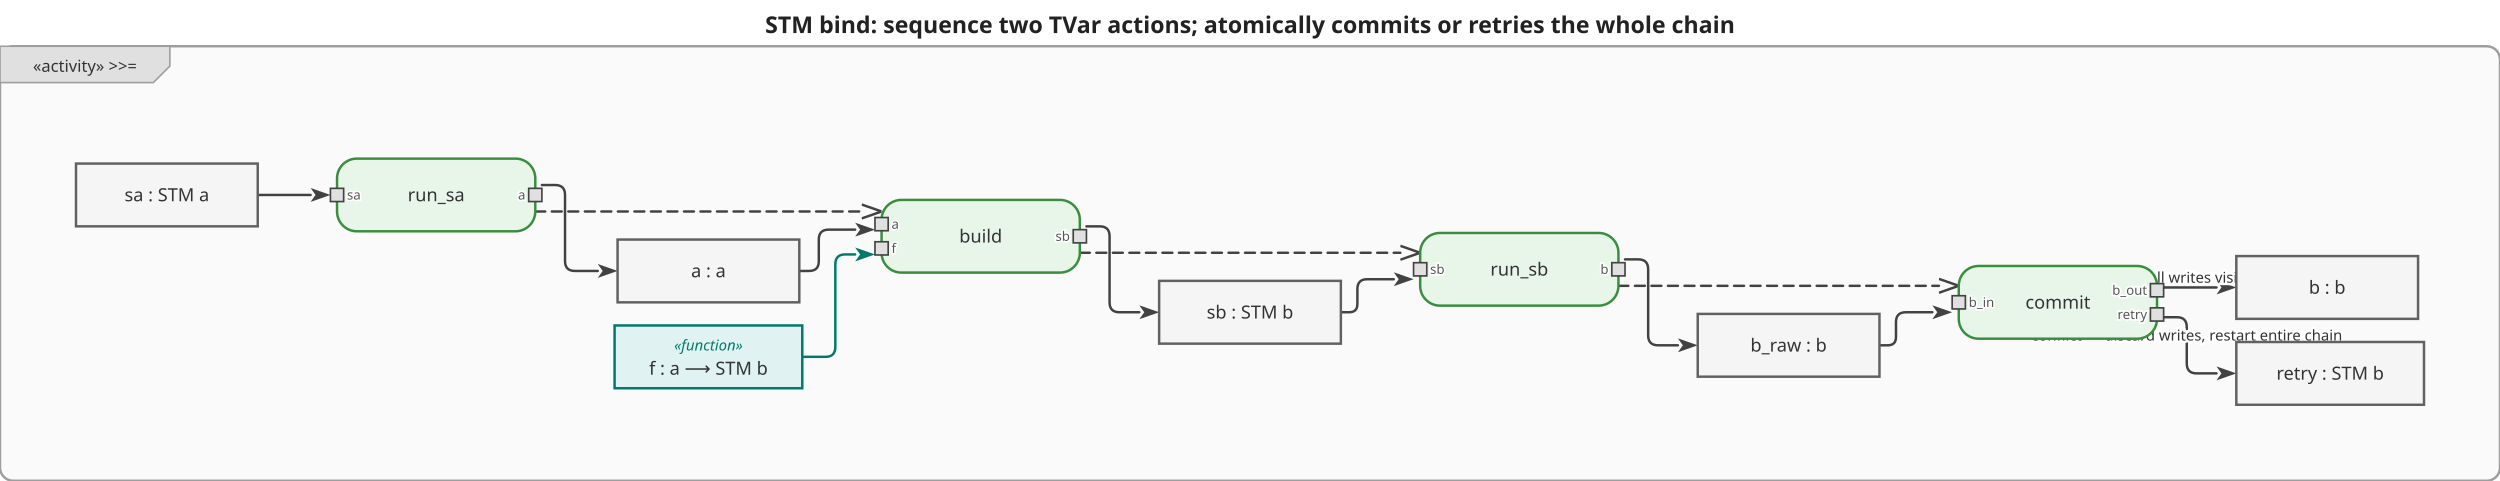
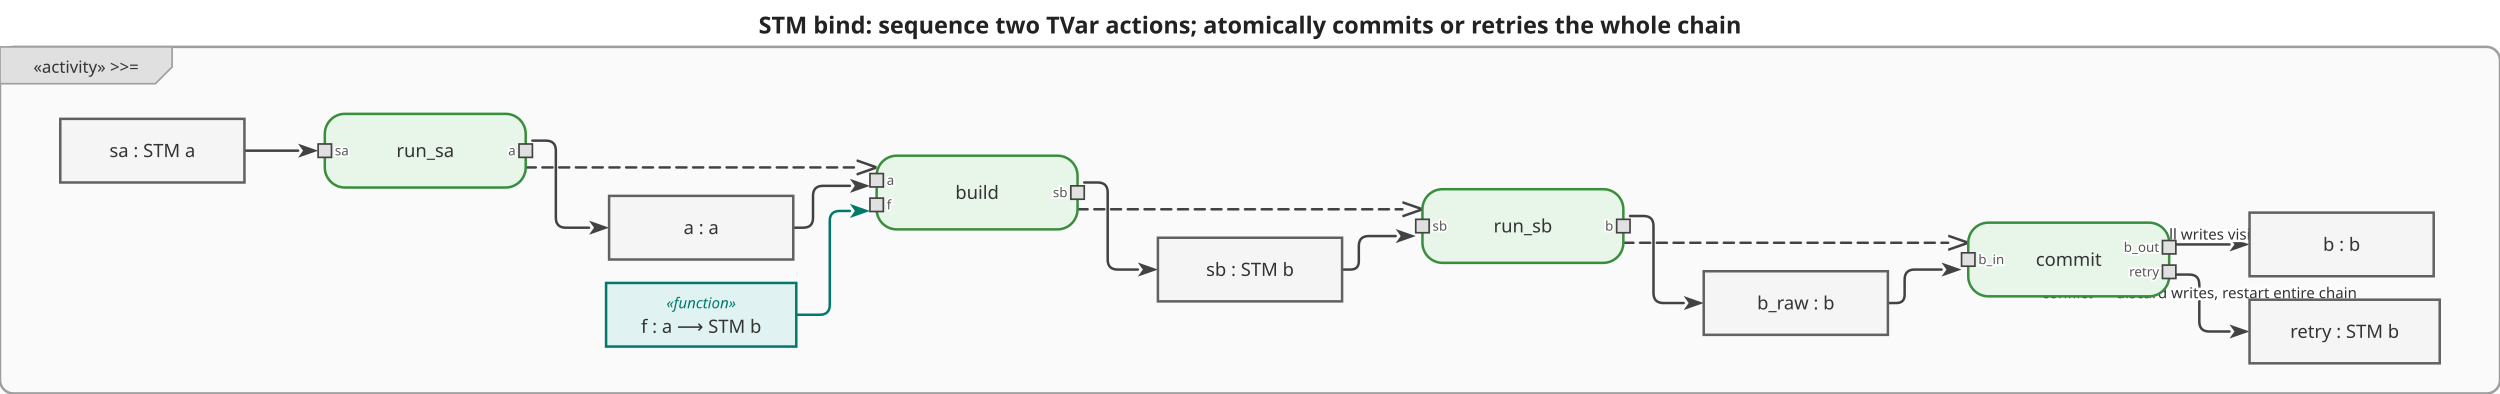
- <svg xmlns="http://www.w3.org/2000/svg" viewBox="0 0 1513.2 291" width="1513.2" height="291">
+ <svg xmlns="http://www.w3.org/2000/svg" viewBox="0 0 1493.2 235" width="1493.2" height="235">
  <defs>
    <marker id="arrowFilled" viewBox="0 0 10 10" refX="0" refY="5" markerWidth="8" markerHeight="8" orient="auto-start-reverse">
      <path d="M0,1.5 L10,5 L0,8.5 L2.5,5 Z" fill="#424242" />
    </marker>
    <marker id="arrowOpen" viewBox="0 0 10 10" refX="0" refY="5" markerWidth="8" markerHeight="8" orient="auto-start-reverse">
      <path d="M0,1.5 L10,5 L0,8.5" fill="none" stroke="#424242" stroke-width="1.25" />
    </marker>
    <marker id="arrowHof" viewBox="0 0 10 10" refX="0" refY="5" markerWidth="8" markerHeight="8" orient="auto-start-reverse">
      <path d="M0,1.5 L10,5 L0,8.5 L2.5,5 Z" fill="#00796b" />
    </marker>
  </defs>
-   <rect width="1513.2" height="291" fill="white" />
-   <text x="756.6" y="20" text-anchor="middle" font-size="14" font-weight="bold" font-family="sans-serif" fill="#222">STM bind: sequence two TVar actions; atomically commits or retries the whole chain</text>
+   <rect width="1493.2" height="235" fill="white" />
+   <text x="746.6" y="20" text-anchor="middle" font-size="14" font-weight="bold" font-family="sans-serif" fill="#222">STM bind: sequence two TVar actions; atomically commits or retries the whole chain</text>
  <g transform="translate(0,28)">
-     <rect x="0" y="0" width="1513.2" height="263" rx="8" fill="#fafafa" stroke="#9e9e9e" stroke-width="1.5" />
+     <rect x="0" y="0" width="1493.2" height="207" rx="8" fill="#fafafa" stroke="#9e9e9e" stroke-width="1.5" />
    <g class="diagram-frame-tab tab-activity">
      <path d="M0,0 L102.8,0 L102.8,12 L92.8,22 L0,22 Z" fill="#e0e0e0" stroke="#9e9e9e" stroke-width="1" />
      <text x="51.4" y="12" text-anchor="middle" font-size="10" font-family="sans-serif" dominant-baseline="middle" fill="#333">«activity» &gt;&gt;=</text>
    </g>
    <g class="edge">
-       <path d="M156.0,90.0 L188.0,90.0" fill="none" stroke="#424242" stroke-width="1.5" stroke-linejoin="round" stroke-linecap="round" marker-end="url(#arrowFilled)" />
+       <path d="M146.0,62.0 L178.0,62.0" fill="none" stroke="#424242" stroke-width="1.5" stroke-linejoin="round" stroke-linecap="round" marker-end="url(#arrowFilled)" />
    </g>
    <g class="edge">
-       <path d="M328.0,84.0 L336.0,84.0 Q342.0,84.0 342.0,90.0 L342.0,130.0 Q342.0,136.0 348.0,136.0 L361.8,136.0" fill="none" stroke="#424242" stroke-width="1.5" stroke-linejoin="round" stroke-linecap="round" marker-end="url(#arrowFilled)" />
+       <path d="M318.0,56.0 L326.0,56.0 Q332.0,56.0 332.0,62.0 L332.0,102.0 Q332.0,108.0 338.0,108.0 L351.8,108.0" fill="none" stroke="#424242" stroke-width="1.5" stroke-linejoin="round" stroke-linecap="round" marker-end="url(#arrowFilled)" />
    </g>
    <g class="edge">
-       <path d="M483.8,136.0 L489.7,136.0 Q495.6,136.0 495.6,130.1 L495.6,117.0 Q495.6,111.0 501.6,111.0 L517.6,111.0" fill="none" stroke="#424242" stroke-width="1.5" stroke-linejoin="round" stroke-linecap="round" marker-end="url(#arrowFilled)" />
+       <path d="M473.8,108.0 L479.7,108.0 Q485.6,108.0 485.6,102.1 L485.6,89.0 Q485.6,83.0 491.6,83.0 L507.6,83.0" fill="none" stroke="#424242" stroke-width="1.5" stroke-linejoin="round" stroke-linecap="round" marker-end="url(#arrowFilled)" />
    </g>
    <g class="edge hof-edge">
-       <path d="M485.6,188.0 L499.6,188.0 Q505.6,188.0 505.6,182.0 L505.6,132.0 Q505.6,126.0 511.6,126.0 L517.6,126.0" fill="none" stroke="#00796b" stroke-width="1.5" stroke-linejoin="round" stroke-linecap="round" marker-end="url(#arrowHof)" />
+       <path d="M475.6,160.0 L489.6,160.0 Q495.6,160.0 495.6,154.0 L495.6,104.0 Q495.6,98.0 501.6,98.0 L507.6,98.0" fill="none" stroke="#00796b" stroke-width="1.5" stroke-linejoin="round" stroke-linecap="round" marker-end="url(#arrowHof)" />
    </g>
    <g class="edge">
-       <path d="M657.6,109.0 L665.6,109.0 Q671.6,109.0 671.6,115.0 L671.6,155.0 Q671.6,161.0 677.6,161.0 L689.6,161.0" fill="none" stroke="#424242" stroke-width="1.5" stroke-linejoin="round" stroke-linecap="round" marker-end="url(#arrowFilled)" />
+       <path d="M647.6,81.0 L655.6,81.0 Q661.6,81.0 661.6,87.0 L661.6,127.0 Q661.6,133.0 667.6,133.0 L679.6,133.0" fill="none" stroke="#424242" stroke-width="1.5" stroke-linejoin="round" stroke-linecap="round" marker-end="url(#arrowFilled)" />
    </g>
    <g class="edge">
-       <path d="M811.6,161.0 L816.6,161.0 Q821.6,161.0 821.6,156.0 L821.6,147.0 Q821.6,141.0 827.6,141.0 L843.6,141.0" fill="none" stroke="#424242" stroke-width="1.5" stroke-linejoin="round" stroke-linecap="round" marker-end="url(#arrowFilled)" />
+       <path d="M801.6,133.0 L806.6,133.0 Q811.6,133.0 811.6,128.0 L811.6,119.0 Q811.6,113.0 817.6,113.0 L833.6,113.0" fill="none" stroke="#424242" stroke-width="1.5" stroke-linejoin="round" stroke-linecap="round" marker-end="url(#arrowFilled)" />
    </g>
    <g class="edge">
-       <path d="M983.6,129.0 L991.6,129.0 Q997.6,129.0 997.6,135.0 L997.6,175.0 Q997.6,181.0 1003.6,181.0 L1015.6,181.0" fill="none" stroke="#424242" stroke-width="1.5" stroke-linejoin="round" stroke-linecap="round" marker-end="url(#arrowFilled)" />
+       <path d="M973.6,101.0 L981.6,101.0 Q987.6,101.0 987.6,107.0 L987.6,147.0 Q987.6,153.0 993.6,153.0 L1005.6,153.0" fill="none" stroke="#424242" stroke-width="1.5" stroke-linejoin="round" stroke-linecap="round" marker-end="url(#arrowFilled)" />
    </g>
    <g class="edge">
-       <path d="M1137.6,181.0 L1142.6,181.0 Q1147.6,181.0 1147.6,176.0 L1147.6,167.0 Q1147.6,161.0 1153.6,161.0 L1169.6,161.0" fill="none" stroke="#424242" stroke-width="1.5" stroke-linejoin="round" stroke-linecap="round" marker-end="url(#arrowFilled)" />
+       <path d="M1127.6,153.0 L1132.6,153.0 Q1137.6,153.0 1137.6,148.0 L1137.6,139.0 Q1137.6,133.0 1143.6,133.0 L1159.6,133.0" fill="none" stroke="#424242" stroke-width="1.5" stroke-linejoin="round" stroke-linecap="round" marker-end="url(#arrowFilled)" />
    </g>
    <g class="edge">
-       <path d="M1309.6,146.0 L1341.6,146.0" fill="none" stroke="#424242" stroke-width="1.5" stroke-linejoin="round" stroke-linecap="round" marker-end="url(#arrowFilled)" />
-       <text x="1333.6" y="140" text-anchor="middle" dominant-baseline="middle" font-size="9" font-family="sans-serif" fill="#333" stroke="white" stroke-width="3" paint-order="stroke fill">commit — all writes visible atomically</text>
+       <path d="M1299.6,118.0 L1331.6,118.0" fill="none" stroke="#424242" stroke-width="1.5" stroke-linejoin="round" stroke-linecap="round" marker-end="url(#arrowFilled)" />
+       <text x="1323.6" y="112" text-anchor="middle" dominant-baseline="middle" font-size="9" font-family="sans-serif" fill="#333" stroke="white" stroke-width="3" paint-order="stroke fill">commit — all writes visible atomically</text>
    </g>
    <g class="edge">
-       <path d="M1309.6,164.0 L1317.6,164.0 Q1323.6,164.0 1323.6,170.0 L1323.6,192.0 Q1323.6,198.0 1329.6,198.0 L1341.6,198.0" fill="none" stroke="#424242" stroke-width="1.5" stroke-linejoin="round" stroke-linecap="round" marker-end="url(#arrowFilled)" />
-       <text x="1323.6" y="175" text-anchor="middle" dominant-baseline="middle" font-size="9" font-family="sans-serif" fill="#333" stroke="white" stroke-width="3" paint-order="stroke fill">conflict — discard writes, restart entire chain</text>
+       <path d="M1299.6,136.0 L1307.6,136.0 Q1313.6,136.0 1313.6,142.0 L1313.6,164.0 Q1313.6,170.0 1319.6,170.0 L1331.6,170.0" fill="none" stroke="#424242" stroke-width="1.5" stroke-linejoin="round" stroke-linecap="round" marker-end="url(#arrowFilled)" />
+       <text x="1313.6" y="147" text-anchor="middle" dominant-baseline="middle" font-size="9" font-family="sans-serif" fill="#333" stroke="white" stroke-width="3" paint-order="stroke fill">conflict — discard writes, restart entire chain</text>
    </g>
    <g class="edge">
-       <path d="M324.0,100.0 L521.6,100.0" fill="none" stroke="#424242" stroke-width="1.5" stroke-linejoin="round" stroke-linecap="round" marker-end="url(#arrowOpen)" stroke-dasharray="6,4" />
+       <path d="M314.0,72.0 L511.6,72.0" fill="none" stroke="#424242" stroke-width="1.5" stroke-linejoin="round" stroke-linecap="round" marker-end="url(#arrowOpen)" stroke-dasharray="6,4" />
    </g>
    <g class="edge">
-       <path d="M653.6,125.0 L847.6,125.0" fill="none" stroke="#424242" stroke-width="1.5" stroke-linejoin="round" stroke-linecap="round" marker-end="url(#arrowOpen)" stroke-dasharray="6,4" />
+       <path d="M643.6,97.0 L837.6,97.0" fill="none" stroke="#424242" stroke-width="1.5" stroke-linejoin="round" stroke-linecap="round" marker-end="url(#arrowOpen)" stroke-dasharray="6,4" />
    </g>
    <g class="edge">
-       <path d="M979.6,145.0 L1173.6,145.0" fill="none" stroke="#424242" stroke-width="1.5" stroke-linejoin="round" stroke-linecap="round" marker-end="url(#arrowOpen)" stroke-dasharray="6,4" />
+       <path d="M969.6,117.0 L1163.6,117.0" fill="none" stroke="#424242" stroke-width="1.5" stroke-linejoin="round" stroke-linecap="round" marker-end="url(#arrowOpen)" stroke-dasharray="6,4" />
    </g>
    <g class="action-node">
-       <rect x="204" y="68" width="120" height="44" rx="12" fill="#e8f5e9" stroke="#388e3c" stroke-width="1.5" />
-       <text class="action-label" x="264" y="90" text-anchor="middle" font-size="11" font-family="sans-serif" dominant-baseline="middle" fill="#333">run_sa</text>
+       <rect x="194" y="40" width="120" height="44" rx="12" fill="#e8f5e9" stroke="#388e3c" stroke-width="1.5" />
+       <text class="action-label" x="254" y="62" text-anchor="middle" font-size="11" font-family="sans-serif" dominant-baseline="middle" fill="#333">run_sa</text>
      <g class="pin pin-in">
-         <rect x="200" y="86" width="8" height="8" fill="#e0e0e0" stroke="#424242" stroke-width="1" />
-         <text x="210" y="90" text-anchor="start" font-size="8" font-family="sans-serif" dominant-baseline="middle" fill="#555" stroke="white" stroke-width="2" paint-order="stroke fill">sa</text>
+         <rect x="190" y="58" width="8" height="8" fill="#e0e0e0" stroke="#424242" stroke-width="1" />
+         <text x="200" y="62" text-anchor="start" font-size="8" font-family="sans-serif" dominant-baseline="middle" fill="#555" stroke="white" stroke-width="2" paint-order="stroke fill">sa</text>
      </g>
      <g class="pin pin-out">
-         <rect x="320" y="86" width="8" height="8" fill="#e0e0e0" stroke="#424242" stroke-width="1" />
-         <text x="318" y="90" text-anchor="end" font-size="8" font-family="sans-serif" dominant-baseline="middle" fill="#555" stroke="white" stroke-width="2" paint-order="stroke fill">a</text>
+         <rect x="310" y="58" width="8" height="8" fill="#e0e0e0" stroke="#424242" stroke-width="1" />
+         <text x="308" y="62" text-anchor="end" font-size="8" font-family="sans-serif" dominant-baseline="middle" fill="#555" stroke="white" stroke-width="2" paint-order="stroke fill">a</text>
      </g>
    </g>
    <g class="action-node">
-       <rect x="533.6" y="93" width="120" height="44" rx="12" fill="#e8f5e9" stroke="#388e3c" stroke-width="1.5" />
-       <text class="action-label" x="593.6" y="115" text-anchor="middle" font-size="11" font-family="sans-serif" dominant-baseline="middle" fill="#333">build</text>
+       <rect x="523.6" y="65" width="120" height="44" rx="12" fill="#e8f5e9" stroke="#388e3c" stroke-width="1.5" />
+       <text class="action-label" x="583.6" y="87" text-anchor="middle" font-size="11" font-family="sans-serif" dominant-baseline="middle" fill="#333">build</text>
      <g class="pin pin-in">
-         <rect x="529.6" y="103.667" width="8" height="8" fill="#e0e0e0" stroke="#424242" stroke-width="1" />
-         <text x="539.6" y="107.667" text-anchor="start" font-size="8" font-family="sans-serif" dominant-baseline="middle" fill="#555" stroke="white" stroke-width="2" paint-order="stroke fill">a</text>
+         <rect x="519.6" y="75.667" width="8" height="8" fill="#e0e0e0" stroke="#424242" stroke-width="1" />
+         <text x="529.6" y="79.667" text-anchor="start" font-size="8" font-family="sans-serif" dominant-baseline="middle" fill="#555" stroke="white" stroke-width="2" paint-order="stroke fill">a</text>
      </g>
      <g class="pin pin-in">
-         <rect x="529.6" y="118.333" width="8" height="8" fill="#e0e0e0" stroke="#424242" stroke-width="1" />
-         <text x="539.6" y="122.333" text-anchor="start" font-size="8" font-family="sans-serif" dominant-baseline="middle" fill="#555" stroke="white" stroke-width="2" paint-order="stroke fill">f</text>
+         <rect x="519.6" y="90.333" width="8" height="8" fill="#e0e0e0" stroke="#424242" stroke-width="1" />
+         <text x="529.6" y="94.333" text-anchor="start" font-size="8" font-family="sans-serif" dominant-baseline="middle" fill="#555" stroke="white" stroke-width="2" paint-order="stroke fill">f</text>
      </g>
      <g class="pin pin-out">
-         <rect x="649.6" y="111" width="8" height="8" fill="#e0e0e0" stroke="#424242" stroke-width="1" />
-         <text x="647.6" y="115" text-anchor="end" font-size="8" font-family="sans-serif" dominant-baseline="middle" fill="#555" stroke="white" stroke-width="2" paint-order="stroke fill">sb</text>
+         <rect x="639.6" y="83" width="8" height="8" fill="#e0e0e0" stroke="#424242" stroke-width="1" />
+         <text x="637.6" y="87" text-anchor="end" font-size="8" font-family="sans-serif" dominant-baseline="middle" fill="#555" stroke="white" stroke-width="2" paint-order="stroke fill">sb</text>
      </g>
    </g>
    <g class="action-node">
-       <rect x="859.6" y="113" width="120" height="44" rx="12" fill="#e8f5e9" stroke="#388e3c" stroke-width="1.5" />
-       <text class="action-label" x="919.6" y="135" text-anchor="middle" font-size="11" font-family="sans-serif" dominant-baseline="middle" fill="#333">run_sb</text>
+       <rect x="849.6" y="85" width="120" height="44" rx="12" fill="#e8f5e9" stroke="#388e3c" stroke-width="1.5" />
+       <text class="action-label" x="909.6" y="107" text-anchor="middle" font-size="11" font-family="sans-serif" dominant-baseline="middle" fill="#333">run_sb</text>
      <g class="pin pin-in">
-         <rect x="855.6" y="131" width="8" height="8" fill="#e0e0e0" stroke="#424242" stroke-width="1" />
-         <text x="865.6" y="135" text-anchor="start" font-size="8" font-family="sans-serif" dominant-baseline="middle" fill="#555" stroke="white" stroke-width="2" paint-order="stroke fill">sb</text>
+         <rect x="845.6" y="103" width="8" height="8" fill="#e0e0e0" stroke="#424242" stroke-width="1" />
+         <text x="855.6" y="107" text-anchor="start" font-size="8" font-family="sans-serif" dominant-baseline="middle" fill="#555" stroke="white" stroke-width="2" paint-order="stroke fill">sb</text>
      </g>
      <g class="pin pin-out">
-         <rect x="975.6" y="131" width="8" height="8" fill="#e0e0e0" stroke="#424242" stroke-width="1" />
-         <text x="973.6" y="135" text-anchor="end" font-size="8" font-family="sans-serif" dominant-baseline="middle" fill="#555" stroke="white" stroke-width="2" paint-order="stroke fill">b</text>
+         <rect x="965.6" y="103" width="8" height="8" fill="#e0e0e0" stroke="#424242" stroke-width="1" />
+         <text x="963.6" y="107" text-anchor="end" font-size="8" font-family="sans-serif" dominant-baseline="middle" fill="#555" stroke="white" stroke-width="2" paint-order="stroke fill">b</text>
      </g>
    </g>
    <g class="action-node">
-       <rect x="1185.6" y="133" width="120" height="44" rx="12" fill="#e8f5e9" stroke="#388e3c" stroke-width="1.5" />
-       <text class="action-label" x="1245.6" y="155" text-anchor="middle" font-size="11" font-family="sans-serif" dominant-baseline="middle" fill="#333">commit</text>
+       <rect x="1175.6" y="105" width="120" height="44" rx="12" fill="#e8f5e9" stroke="#388e3c" stroke-width="1.5" />
+       <text class="action-label" x="1235.6" y="127" text-anchor="middle" font-size="11" font-family="sans-serif" dominant-baseline="middle" fill="#333">commit</text>
      <g class="pin pin-in">
-         <rect x="1181.6" y="151" width="8" height="8" fill="#e0e0e0" stroke="#424242" stroke-width="1" />
-         <text x="1191.6" y="155" text-anchor="start" font-size="8" font-family="sans-serif" dominant-baseline="middle" fill="#555" stroke="white" stroke-width="2" paint-order="stroke fill">b_in</text>
+         <rect x="1171.6" y="123" width="8" height="8" fill="#e0e0e0" stroke="#424242" stroke-width="1" />
+         <text x="1181.6" y="127" text-anchor="start" font-size="8" font-family="sans-serif" dominant-baseline="middle" fill="#555" stroke="white" stroke-width="2" paint-order="stroke fill">b_in</text>
      </g>
      <g class="pin pin-out">
-         <rect x="1301.6" y="143.667" width="8" height="8" fill="#e0e0e0" stroke="#424242" stroke-width="1" />
-         <text x="1299.6" y="147.667" text-anchor="end" font-size="8" font-family="sans-serif" dominant-baseline="middle" fill="#555" stroke="white" stroke-width="2" paint-order="stroke fill">b_out</text>
+         <rect x="1291.6" y="115.667" width="8" height="8" fill="#e0e0e0" stroke="#424242" stroke-width="1" />
+         <text x="1289.6" y="119.667" text-anchor="end" font-size="8" font-family="sans-serif" dominant-baseline="middle" fill="#555" stroke="white" stroke-width="2" paint-order="stroke fill">b_out</text>
      </g>
      <g class="pin pin-out">
-         <rect x="1301.6" y="158.333" width="8" height="8" fill="#e0e0e0" stroke="#424242" stroke-width="1" />
-         <text x="1299.6" y="162.333" text-anchor="end" font-size="8" font-family="sans-serif" dominant-baseline="middle" fill="#555" stroke="white" stroke-width="2" paint-order="stroke fill">retry</text>
+         <rect x="1291.6" y="130.333" width="8" height="8" fill="#e0e0e0" stroke="#424242" stroke-width="1" />
+         <text x="1289.6" y="134.333" text-anchor="end" font-size="8" font-family="sans-serif" dominant-baseline="middle" fill="#555" stroke="white" stroke-width="2" paint-order="stroke fill">retry</text>
      </g>
    </g>
    <g class="object-node">
-       <rect x="46" y="71" width="110" height="38" fill="#f5f5f5" stroke="#616161" stroke-width="1.5" />
-       <text x="101" y="90" text-anchor="middle" font-size="11" font-family="sans-serif" dominant-baseline="middle" fill="#333">sa : STM a</text>
+       <rect x="36" y="43" width="110" height="38" fill="#f5f5f5" stroke="#616161" stroke-width="1.5" />
+       <text x="91" y="62" text-anchor="middle" font-size="11" font-family="sans-serif" dominant-baseline="middle" fill="#333">sa : STM a</text>
    </g>
    <g class="object-node hof">
-       <rect x="372" y="169" width="113.6" height="38" fill="#e0f2f1" stroke="#00796b" stroke-width="1.5" />
-       <text x="428.8" y="181" text-anchor="middle" font-size="9" font-style="italic" font-family="sans-serif" dominant-baseline="middle" fill="#00796b">«function»</text>
-       <text x="428.8" y="195" text-anchor="middle" font-size="11" font-family="sans-serif" dominant-baseline="middle" fill="#333">f : a ⟶ STM b</text>
+       <rect x="362" y="141" width="113.6" height="38" fill="#e0f2f1" stroke="#00796b" stroke-width="1.5" />
+       <text x="418.8" y="153" text-anchor="middle" font-size="9" font-style="italic" font-family="sans-serif" dominant-baseline="middle" fill="#00796b">«function»</text>
+       <text x="418.8" y="167" text-anchor="middle" font-size="11" font-family="sans-serif" dominant-baseline="middle" fill="#333">f : a ⟶ STM b</text>
    </g>
    <g class="object-node">
-       <rect x="373.8" y="117" width="110" height="38" fill="#f5f5f5" stroke="#616161" stroke-width="1.5" />
-       <text x="428.8" y="136" text-anchor="middle" font-size="11" font-family="sans-serif" dominant-baseline="middle" fill="#333">a : a</text>
+       <rect x="363.8" y="89" width="110" height="38" fill="#f5f5f5" stroke="#616161" stroke-width="1.5" />
+       <text x="418.8" y="108" text-anchor="middle" font-size="11" font-family="sans-serif" dominant-baseline="middle" fill="#333">a : a</text>
    </g>
    <g class="object-node">
-       <rect x="701.6" y="142" width="110" height="38" fill="#f5f5f5" stroke="#616161" stroke-width="1.5" />
-       <text x="756.6" y="161" text-anchor="middle" font-size="11" font-family="sans-serif" dominant-baseline="middle" fill="#333">sb : STM b</text>
+       <rect x="691.6" y="114" width="110" height="38" fill="#f5f5f5" stroke="#616161" stroke-width="1.5" />
+       <text x="746.6" y="133" text-anchor="middle" font-size="11" font-family="sans-serif" dominant-baseline="middle" fill="#333">sb : STM b</text>
    </g>
    <g class="object-node">
-       <rect x="1027.6" y="162" width="110" height="38" fill="#f5f5f5" stroke="#616161" stroke-width="1.5" />
-       <text x="1082.6" y="181" text-anchor="middle" font-size="11" font-family="sans-serif" dominant-baseline="middle" fill="#333">b_raw : b</text>
+       <rect x="1017.6" y="134" width="110" height="38" fill="#f5f5f5" stroke="#616161" stroke-width="1.5" />
+       <text x="1072.6" y="153" text-anchor="middle" font-size="11" font-family="sans-serif" dominant-baseline="middle" fill="#333">b_raw : b</text>
    </g>
    <g class="object-node">
-       <rect x="1353.6" y="127" width="110" height="38" fill="#f5f5f5" stroke="#616161" stroke-width="1.5" />
-       <text x="1408.6" y="146" text-anchor="middle" font-size="11" font-family="sans-serif" dominant-baseline="middle" fill="#333">b : b</text>
+       <rect x="1343.6" y="99" width="110" height="38" fill="#f5f5f5" stroke="#616161" stroke-width="1.5" />
+       <text x="1398.6" y="118" text-anchor="middle" font-size="11" font-family="sans-serif" dominant-baseline="middle" fill="#333">b : b</text>
    </g>
    <g class="object-node">
-       <rect x="1353.6" y="179" width="113.6" height="38" fill="#f5f5f5" stroke="#616161" stroke-width="1.5" />
-       <text x="1410.4" y="198" text-anchor="middle" font-size="11" font-family="sans-serif" dominant-baseline="middle" fill="#333">retry : STM b</text>
+       <rect x="1343.6" y="151" width="113.6" height="38" fill="#f5f5f5" stroke="#616161" stroke-width="1.5" />
+       <text x="1400.4" y="170" text-anchor="middle" font-size="11" font-family="sans-serif" dominant-baseline="middle" fill="#333">retry : STM b</text>
    </g>
  </g>
</svg>
